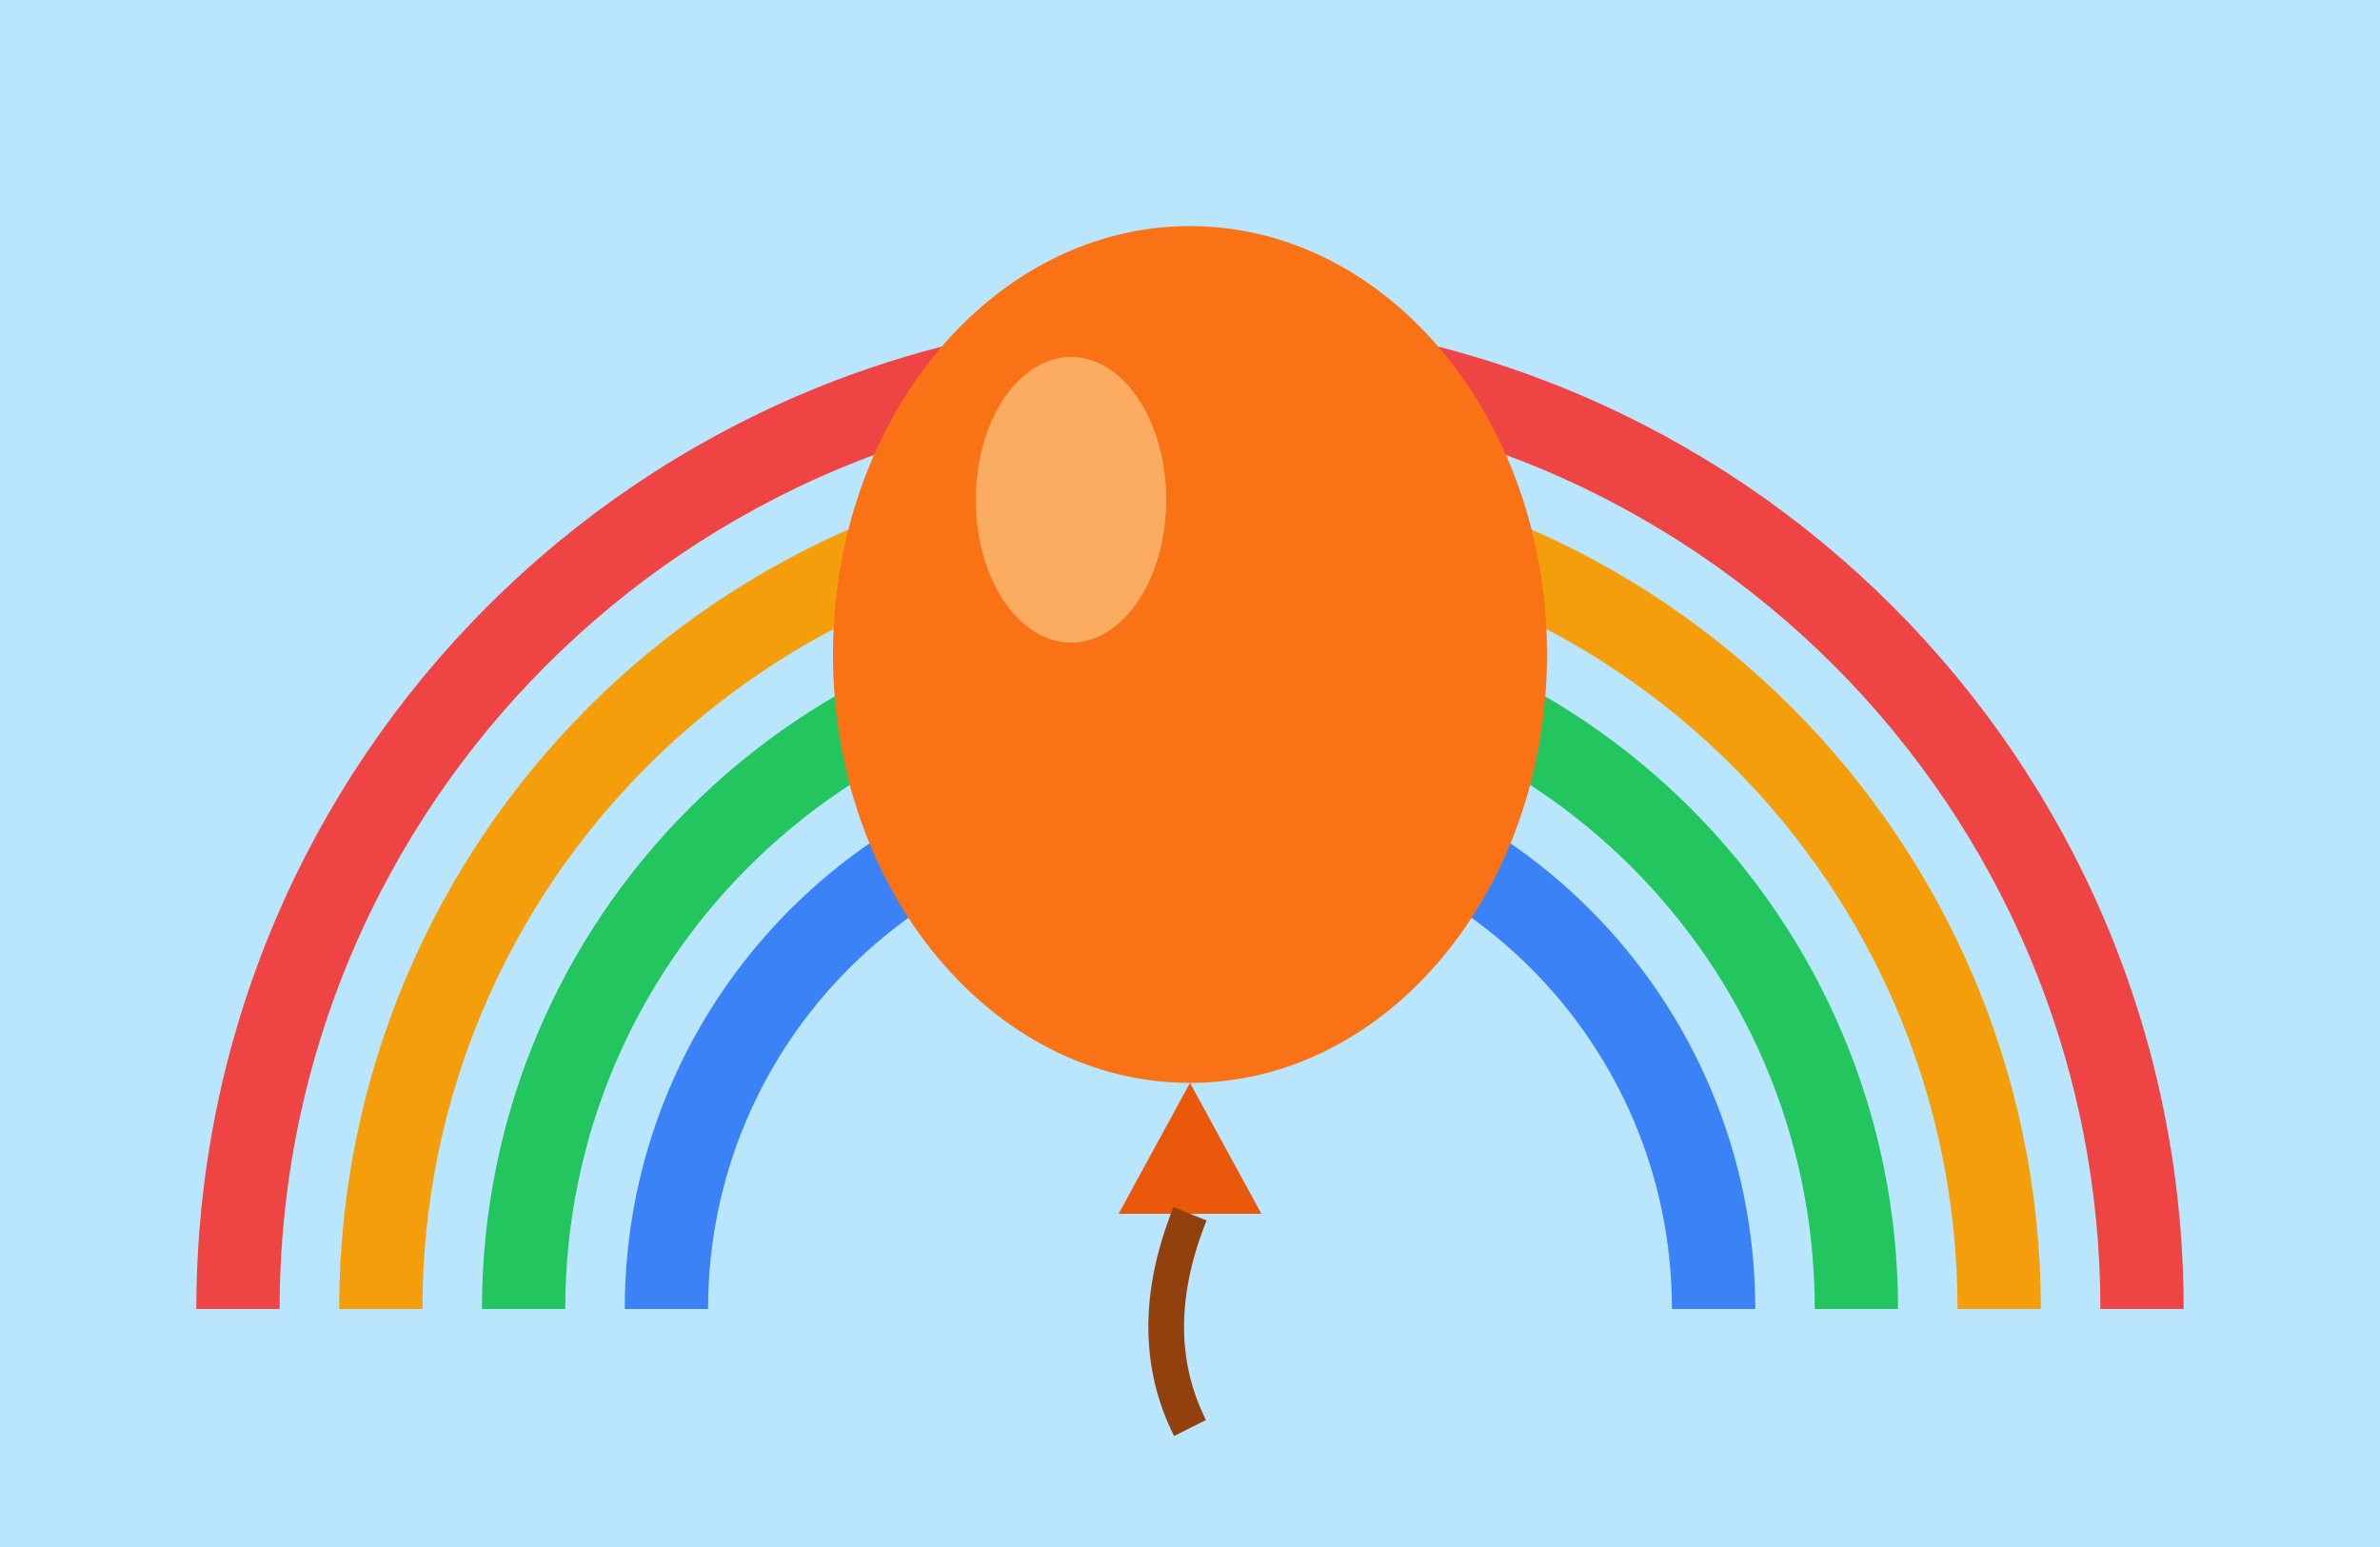
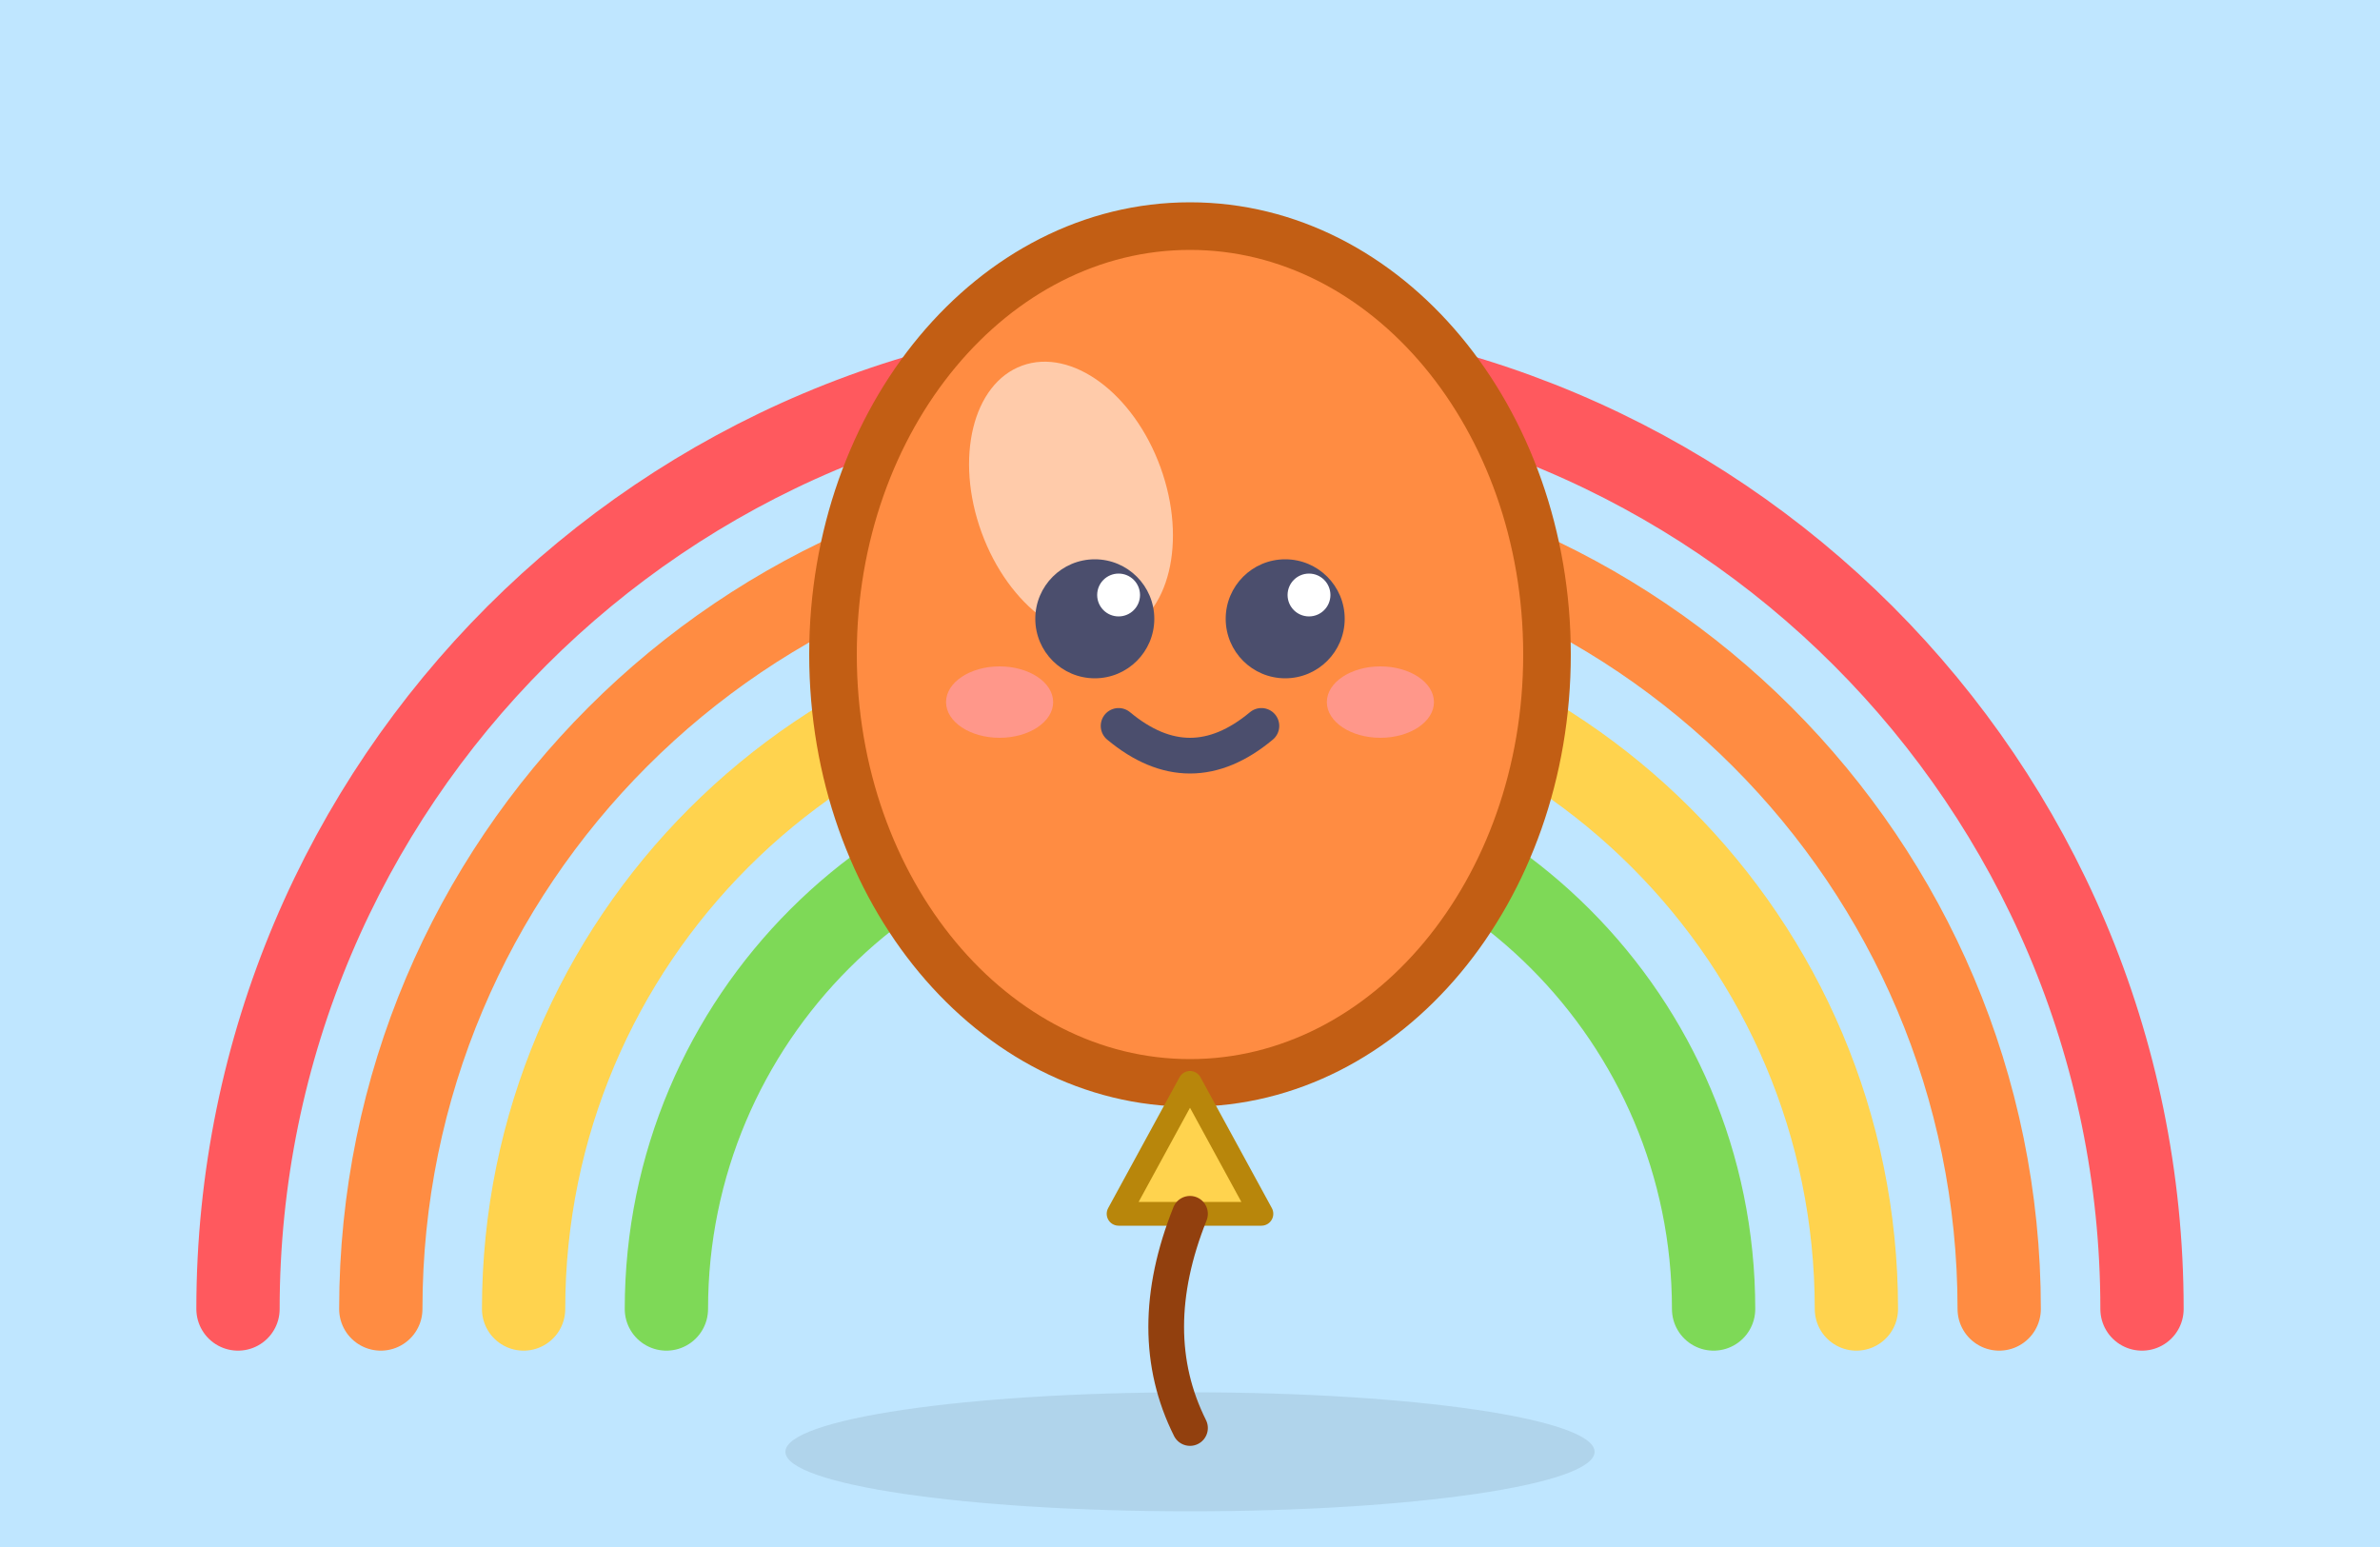
<svg xmlns="http://www.w3.org/2000/svg" viewBox="0 0 200 130">
  <rect width="200" height="130" rx="12" fill="#fffdf8" />
-   <rect width="200" height="130" fill="#bae6fd" />
-   <path d="M20 110 A80 80 0 0 1 180 110" stroke="#ef4444" stroke-width="7" fill="none" />
-   <path d="M32 110 A68 68 0 0 1 168 110" stroke="#f59e0b" stroke-width="7" fill="none" />
-   <path d="M44 110 A56 56 0 0 1 156 110" stroke="#22c55e" stroke-width="7" fill="none" />
-   <path d="M56 110 A44 44 0 0 1 144 110" stroke="#3b82f6" stroke-width="7" fill="none" />
-   <ellipse cx="100" cy="55" rx="30" ry="36" fill="#f97316" />
-   <path d="M100 91 L94 102 L106 102 Z" fill="#ea580c" />
-   <path d="M100 102 Q96 112 100 120" stroke="#92400e" stroke-width="3" fill="none" />
-   <ellipse cx="90" cy="42" rx="8" ry="12" fill="#fdba74" opacity="0.8" />
+   <rect width="200" height="130" fill="#BFE6FF" />
+   <path d="M20 110 A80 80 0 0 1 180 110" stroke="#FF595E" stroke-width="7" fill="none" stroke-linecap="round" />
+   <path d="M32 110 A68 68 0 0 1 168 110" stroke="#FF8C42" stroke-width="7" fill="none" stroke-linecap="round" />
+   <path d="M44 110 A56 56 0 0 1 156 110" stroke="#FFD34E" stroke-width="7" fill="none" stroke-linecap="round" />
+   <path d="M56 110 A44 44 0 0 1 144 110" stroke="#7ED957" stroke-width="7" fill="none" stroke-linecap="round" />
+   <ellipse cx="100" cy="122" rx="34" ry="5" fill="#000" opacity="0.08" />
+   <ellipse cx="100" cy="55" rx="30" ry="36" fill="#FF8C42" stroke="#c25e14" stroke-width="4" />
+   <ellipse cx="90" cy="42" rx="8" ry="12" fill="#fff" opacity="0.55" transform="rotate(-20 90 42)" />
+   <circle cx="92" cy="52" r="5" fill="#4B4E6D" />
+   <circle cx="108" cy="52" r="5" fill="#4B4E6D" />
+   <circle cx="94" cy="50" r="1.8" fill="#fff" />
+   <circle cx="110" cy="50" r="1.8" fill="#fff" />
+   <path d="M94 61Q100 66 106 61" fill="none" stroke="#4B4E6D" stroke-width="3" stroke-linecap="round" />
+   <ellipse cx="84" cy="59" rx="4.5" ry="3" fill="#FF9EBB" opacity="0.6" />
+   <ellipse cx="116" cy="59" rx="4.5" ry="3" fill="#FF9EBB" opacity="0.6" />
+   <path d="M100 91 L94 102 L106 102 Z" fill="#FFD34E" stroke="#b8860b" stroke-width="2" stroke-linejoin="round" />
+   <path d="M100 102 Q96 112 100 120" stroke="#92400e" stroke-width="3" fill="none" stroke-linecap="round" />
</svg>
